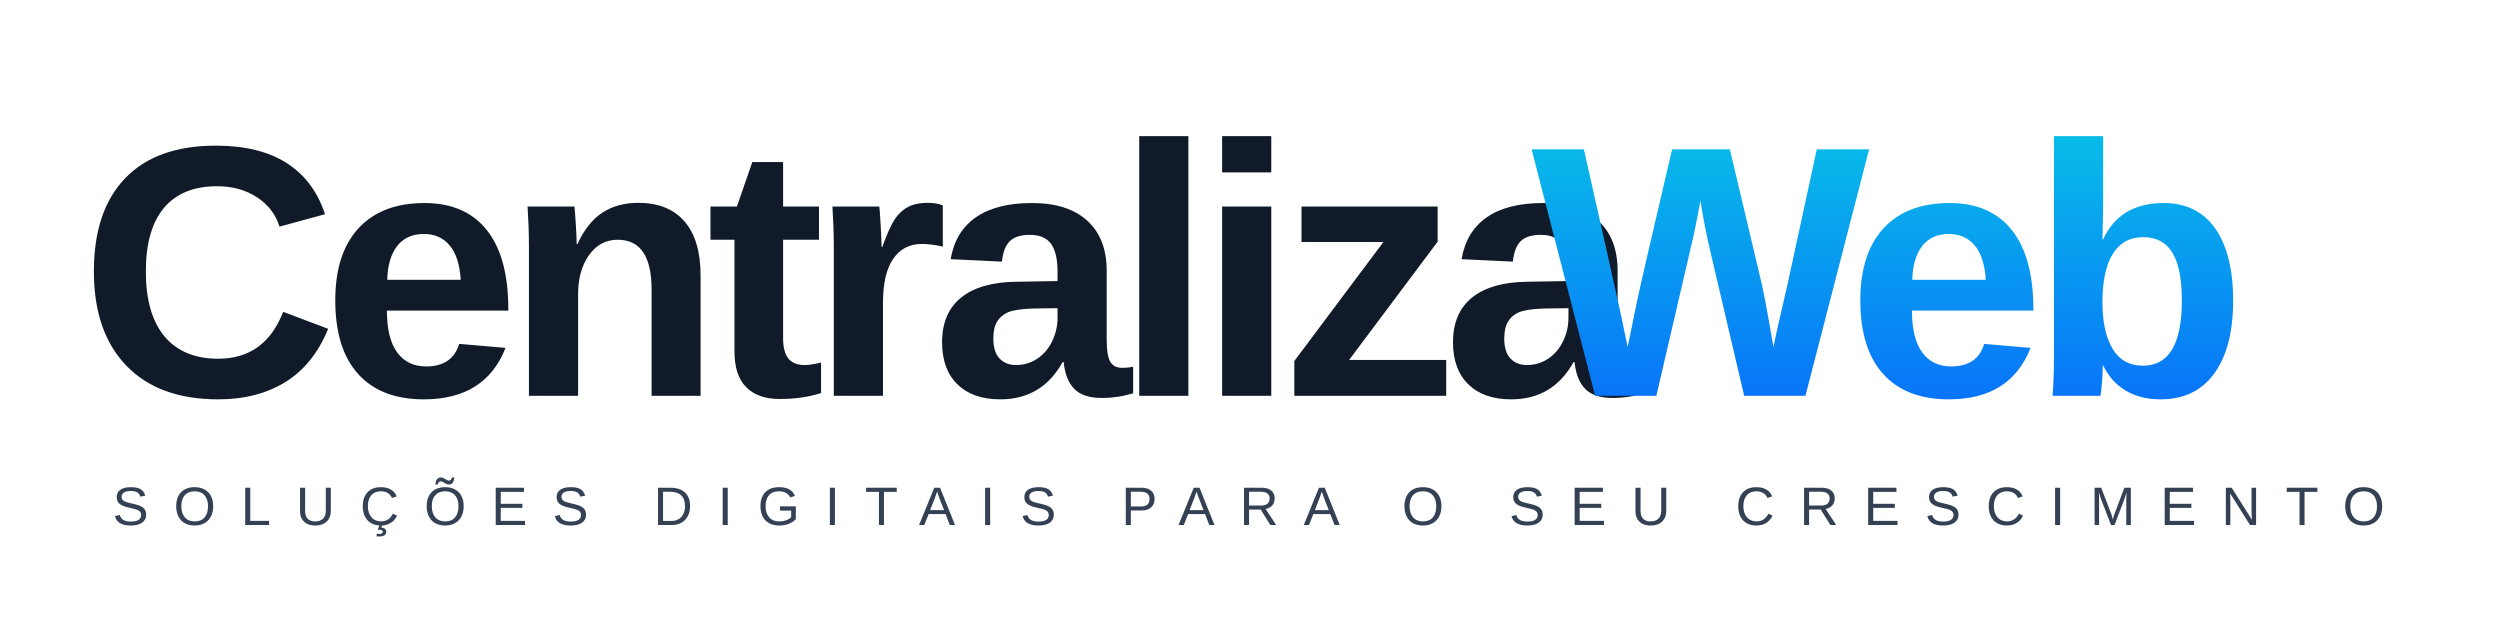
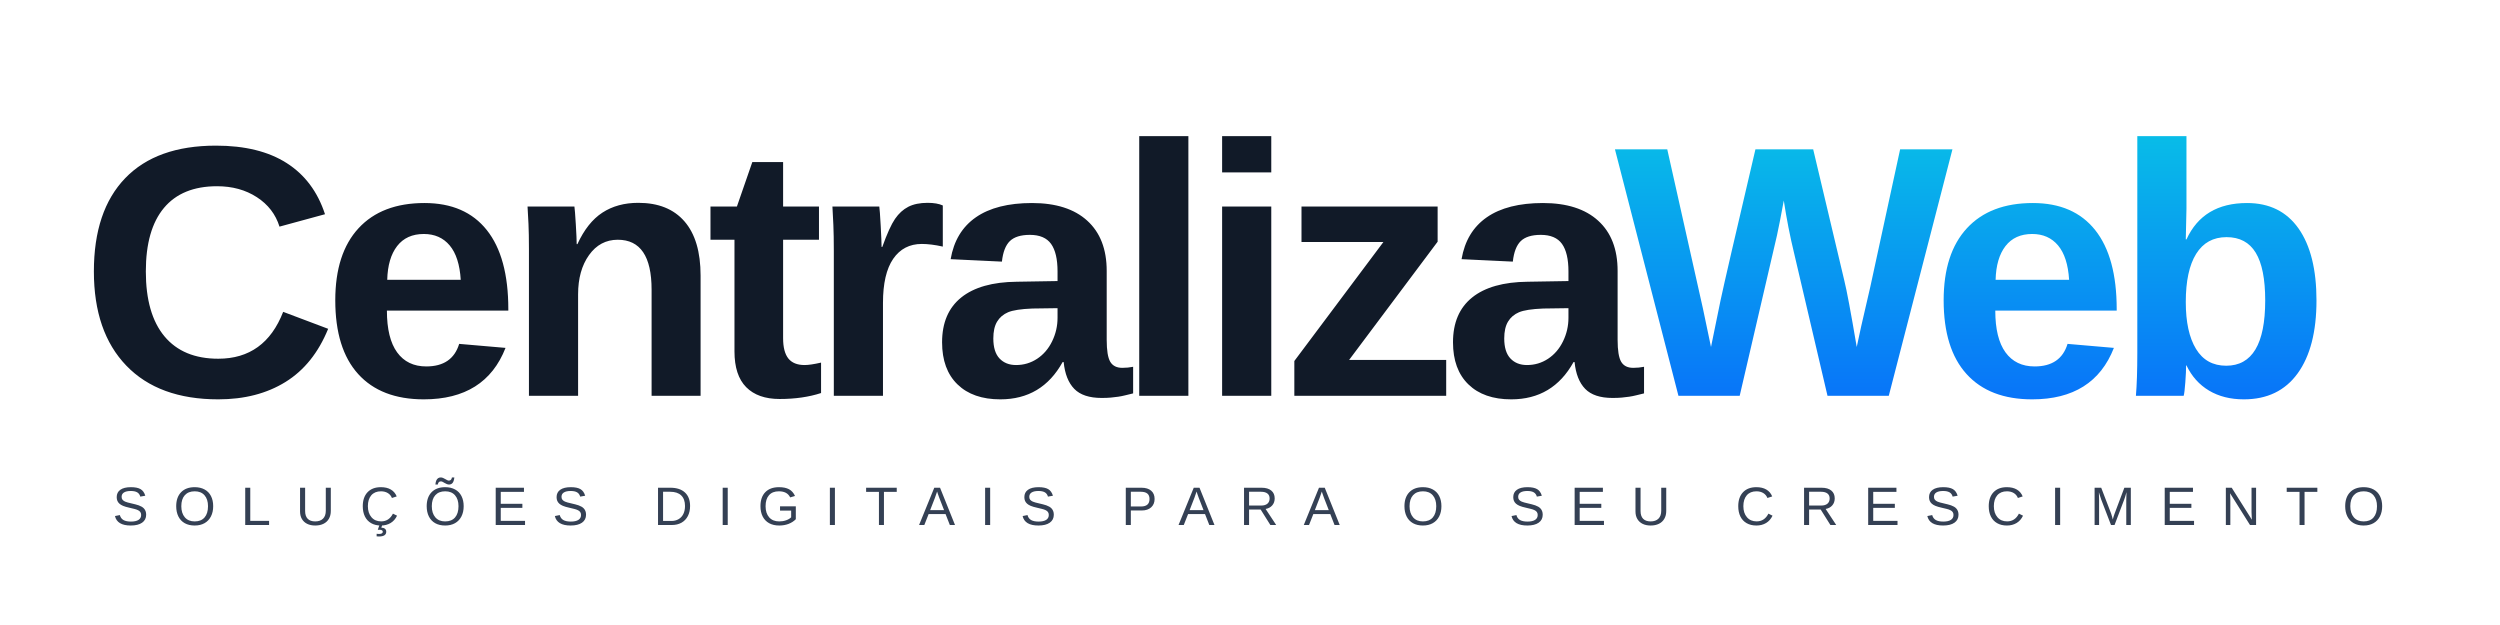
<svg xmlns="http://www.w3.org/2000/svg" viewBox="0 0 1200 300" role="img" aria-labelledby="title desc">
  <defs>
    <linearGradient id="web" x1="0" y1="0" x2="0" y2="1">
      <stop offset="0" stop-color="#08bce8" />
      <stop offset="1" stop-color="#0874f9" />
    </linearGradient>
  </defs>
  <rect width="1200" height="300" fill="#fff" />
  <text x="38" y="190" font-family="Arial, Helvetica, sans-serif" font-size="172" font-weight="800" letter-spacing="-8" fill="#111a28">Centraliza</text>
-   <text x="735" y="190" font-family="Arial, Helvetica, sans-serif" font-size="172" font-weight="800" letter-spacing="-8" fill="url(#web)">Web</text>
+   <text x="775" y="190" font-family="Arial, Helvetica, sans-serif" font-size="172" font-weight="800" letter-spacing="-8" fill="url(#web)">Web</text>
  <text x="54" y="252" font-family="Arial, Helvetica, sans-serif" font-size="26" font-weight="400" letter-spacing="12" fill="#344054">SOLUÇÕES DIGITAIS PARA O SEU CRESCIMENTO</text>
</svg>
